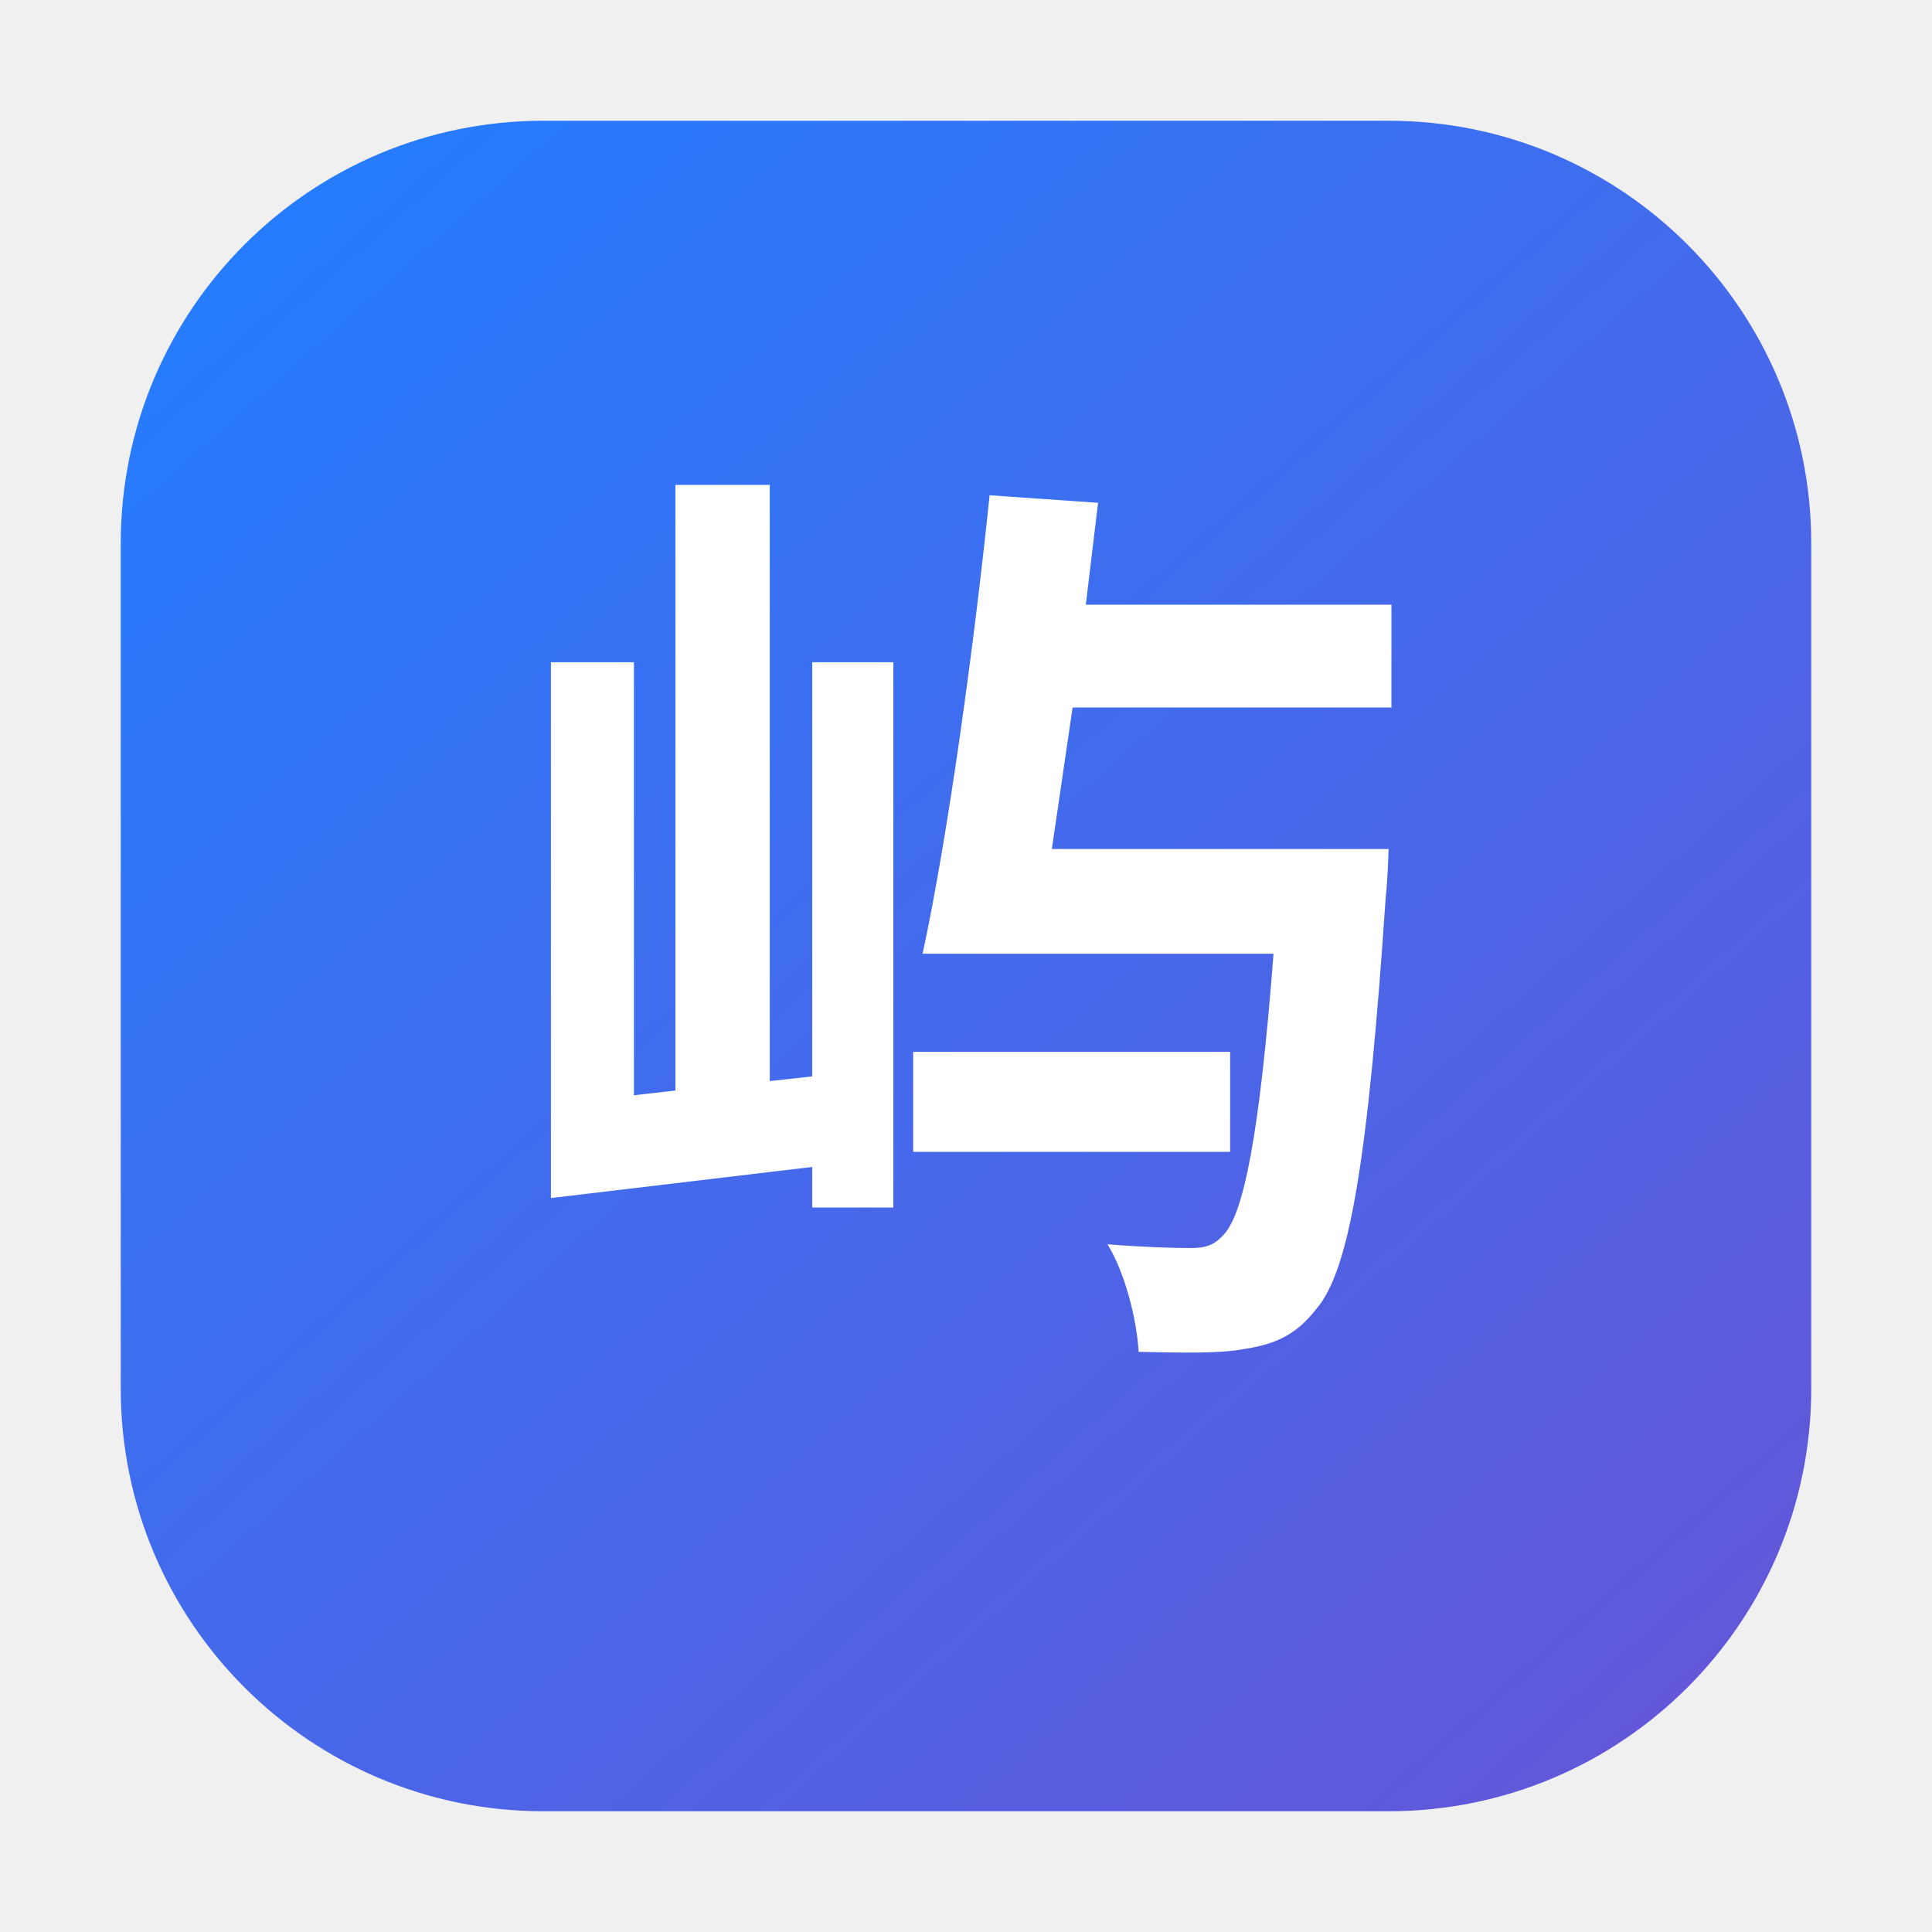
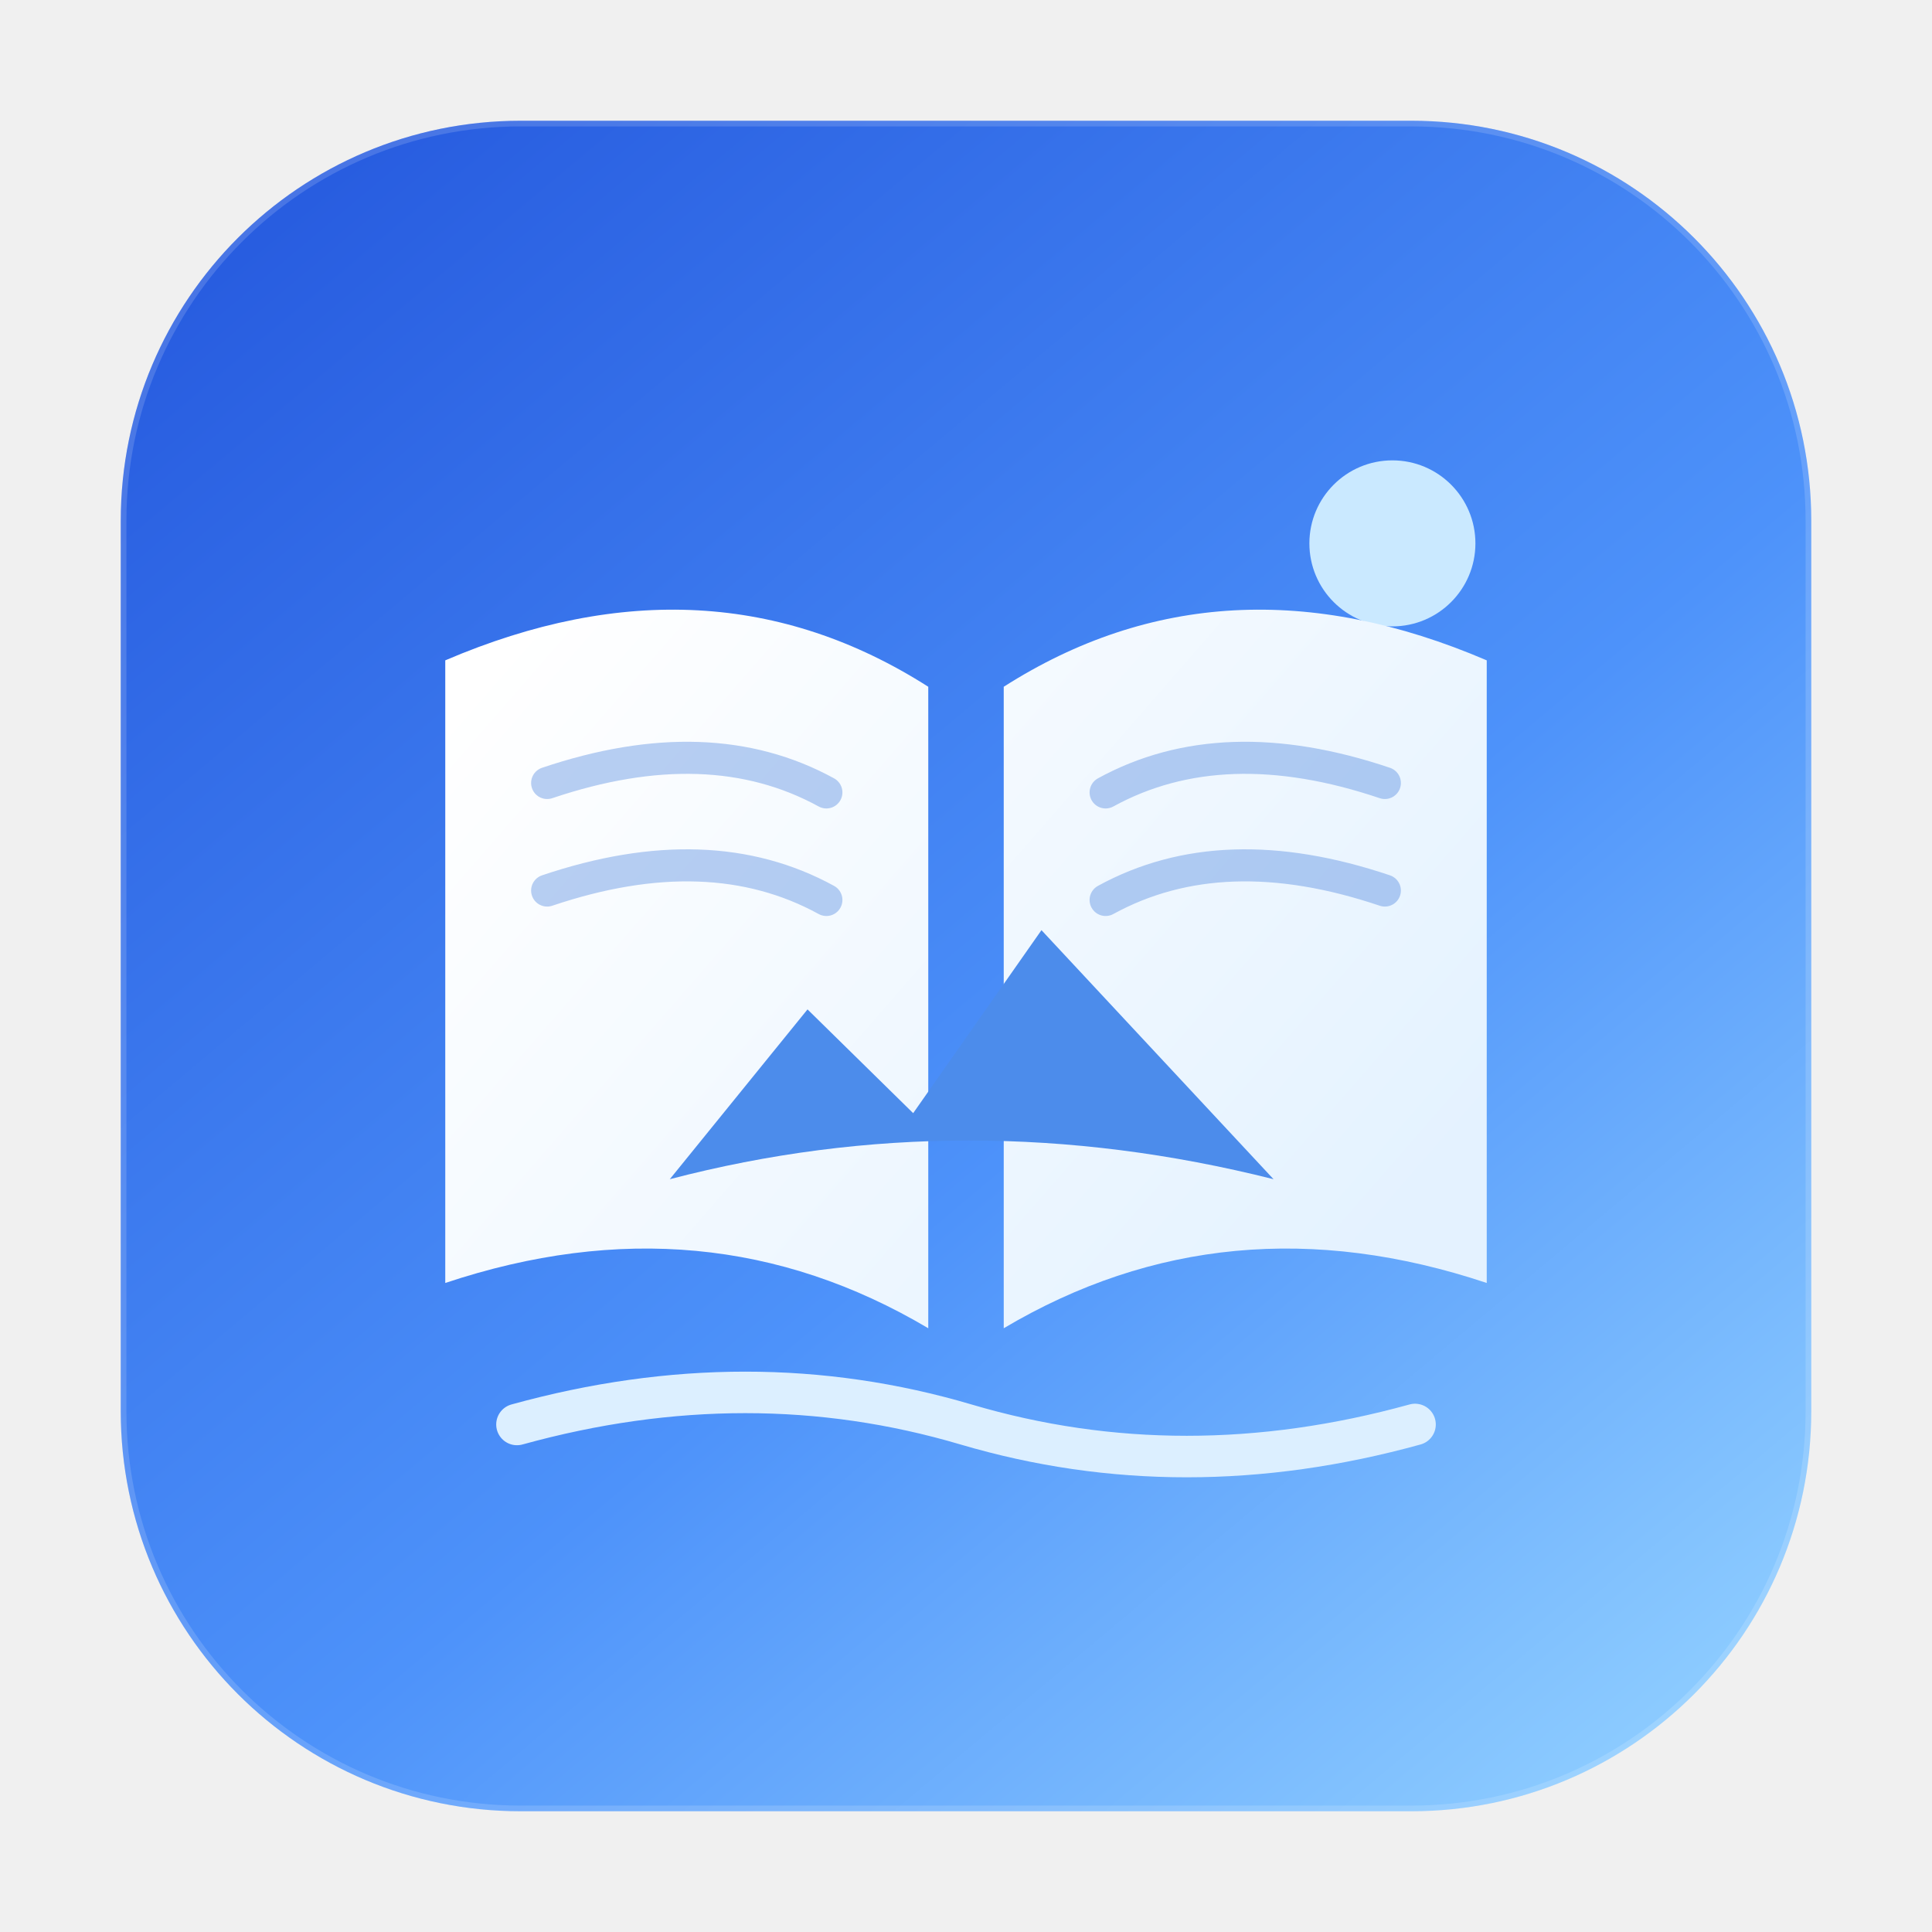
<svg xmlns="http://www.w3.org/2000/svg" width="1024" height="1024" viewBox="0 0 1024 1024">
  <defs>
-     <linearGradient id="g" x1="128" y1="80" x2="896" y2="944" gradientUnits="userSpaceOnUse">
-       <stop stop-color="#247DFF" />
-       <stop offset="1" stop-color="#6456D8" />
+     <linearGradient id="ocean" x1="164" y1="104" x2="860" y2="932" gradientUnits="userSpaceOnUse">
+       <stop stop-color="#285DE0" />
+       <stop offset=".58" stop-color="#4D92FA" />
+       <stop offset="1" stop-color="#8CCBFF" />
+     </linearGradient>
+     <linearGradient id="paper" x1="300" y1="304" x2="720" y2="670" gradientUnits="userSpaceOnUse">
+       <stop stop-color="#FFFFFF" />
+       <stop offset="1" stop-color="#E4F2FF" />
    </linearGradient>
  </defs>
-   <rect x="64" y="64" width="896" height="896" rx="224" fill="url(#g)" />
-   <text x="512" y="675" text-anchor="middle" fill="white" font-family="-apple-system, BlinkMacSystemFont, 'PingFang SC', 'Microsoft YaHei', sans-serif" font-size="500" font-weight="750">屿</text>
+   <rect x="64" y="64" width="896" height="896" rx="212" fill="url(#ocean)" />
+   <rect x="65.5" y="65.5" width="893" height="893" rx="210.5" fill="none" stroke="#FFF" stroke-opacity=".15" stroke-width="3" />
+   <circle cx="738" cy="288" r="44" fill="#CAE9FF" />
+   <path d="M236 350Q376 290 492 364V704Q374 634 236 680Z" fill="url(#paper)" />
+   <path d="M532 364Q648 290 788 350V680Q650 634 532 704Z" fill="url(#paper)" />
+   <path d="M290 415Q376 386 438 420M290 472Q376 443 438 477M586 420Q648 386 734 415M586 477Q648 443 734 472" fill="none" stroke="#3475D9" stroke-opacity=".34" stroke-width="17" stroke-linecap="round" />
+   <path d="M355 625L428 535L484 590L552 493L675 625Q512 584 355 625Z" fill="#4C8CEB" />
+   <path d="M274 755Q397 721 512 755T750 755" fill="none" stroke="#DCEFFF" stroke-width="22" stroke-linecap="round" />
</svg>
